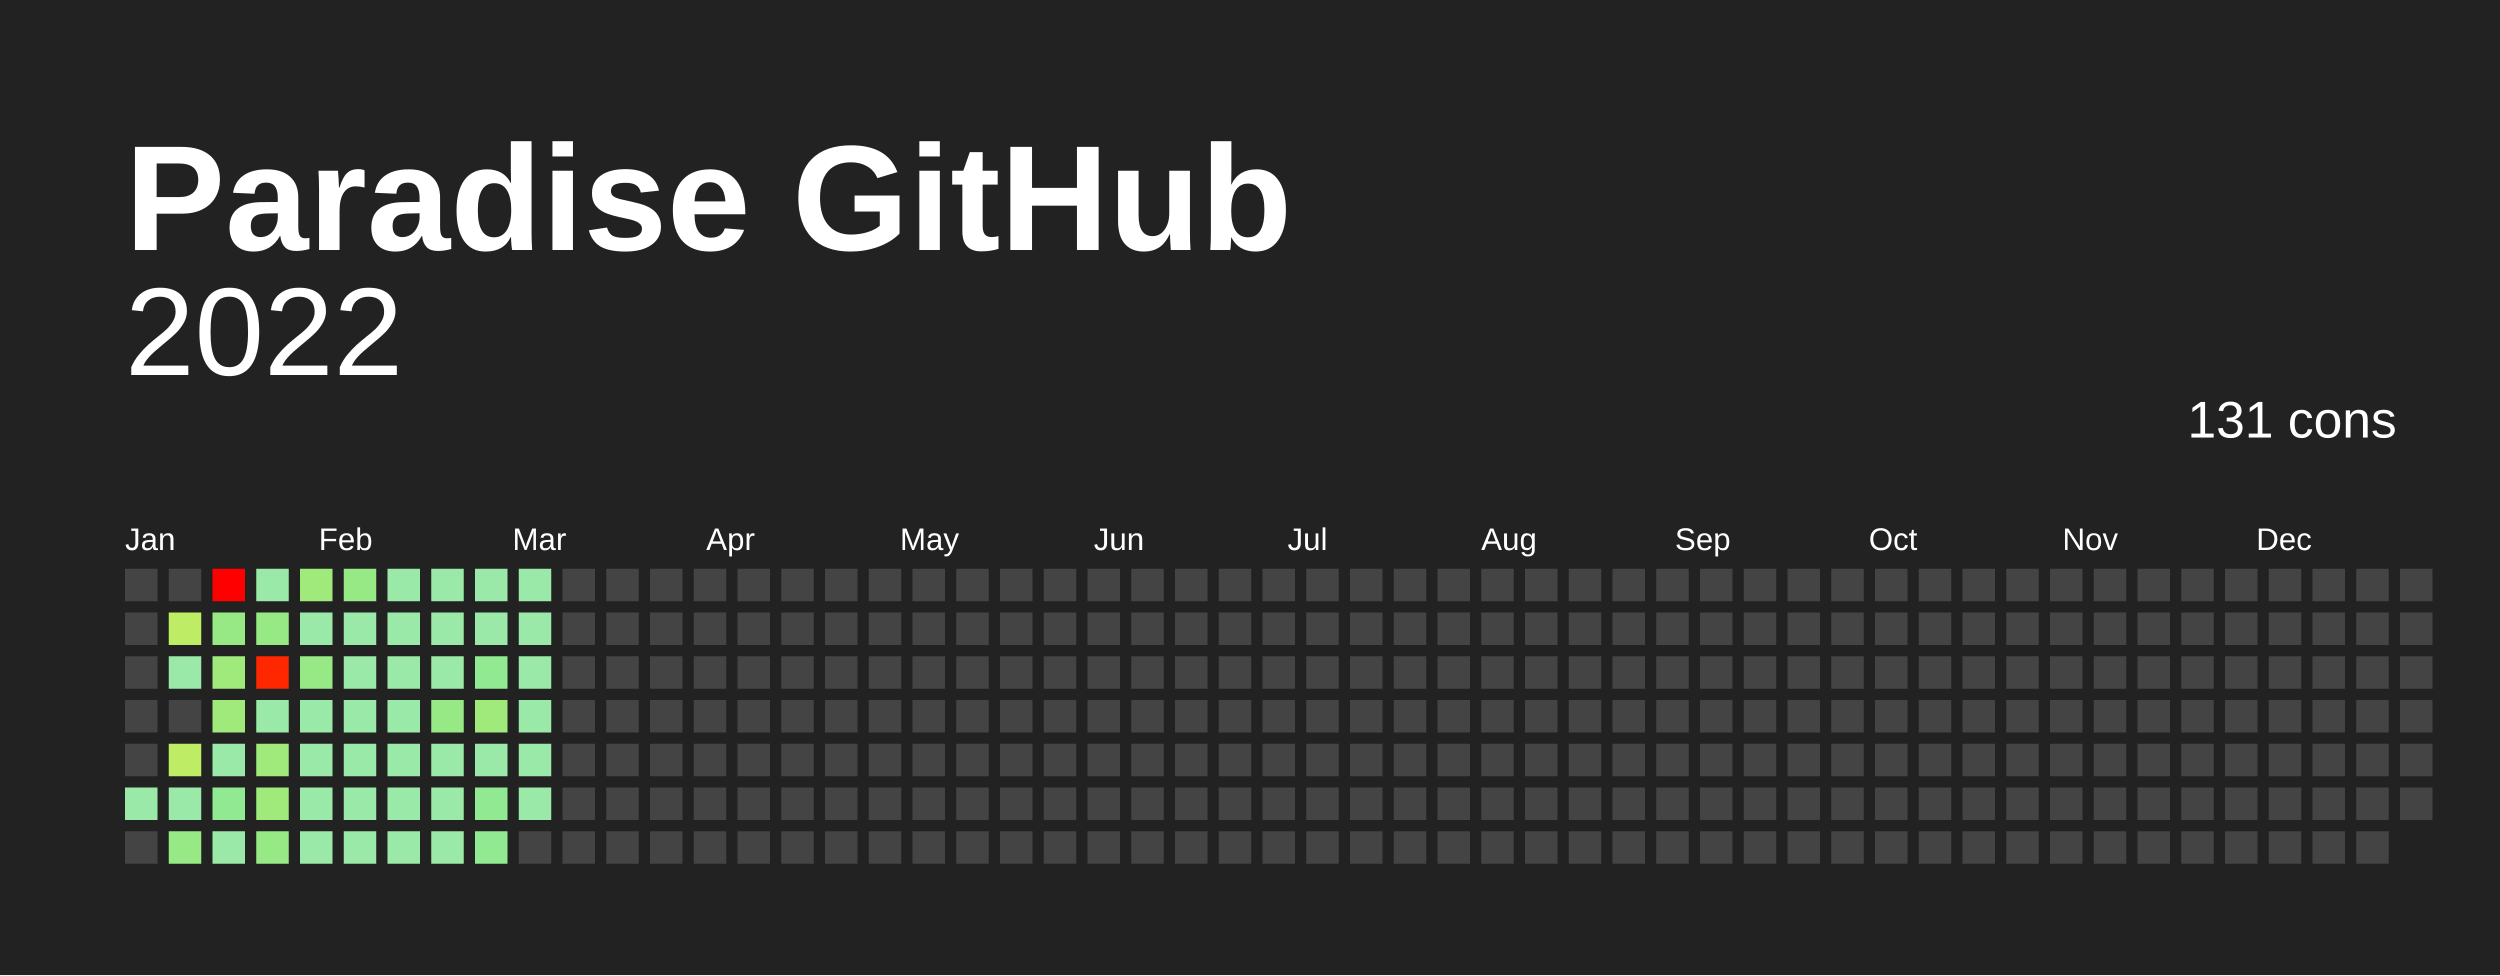
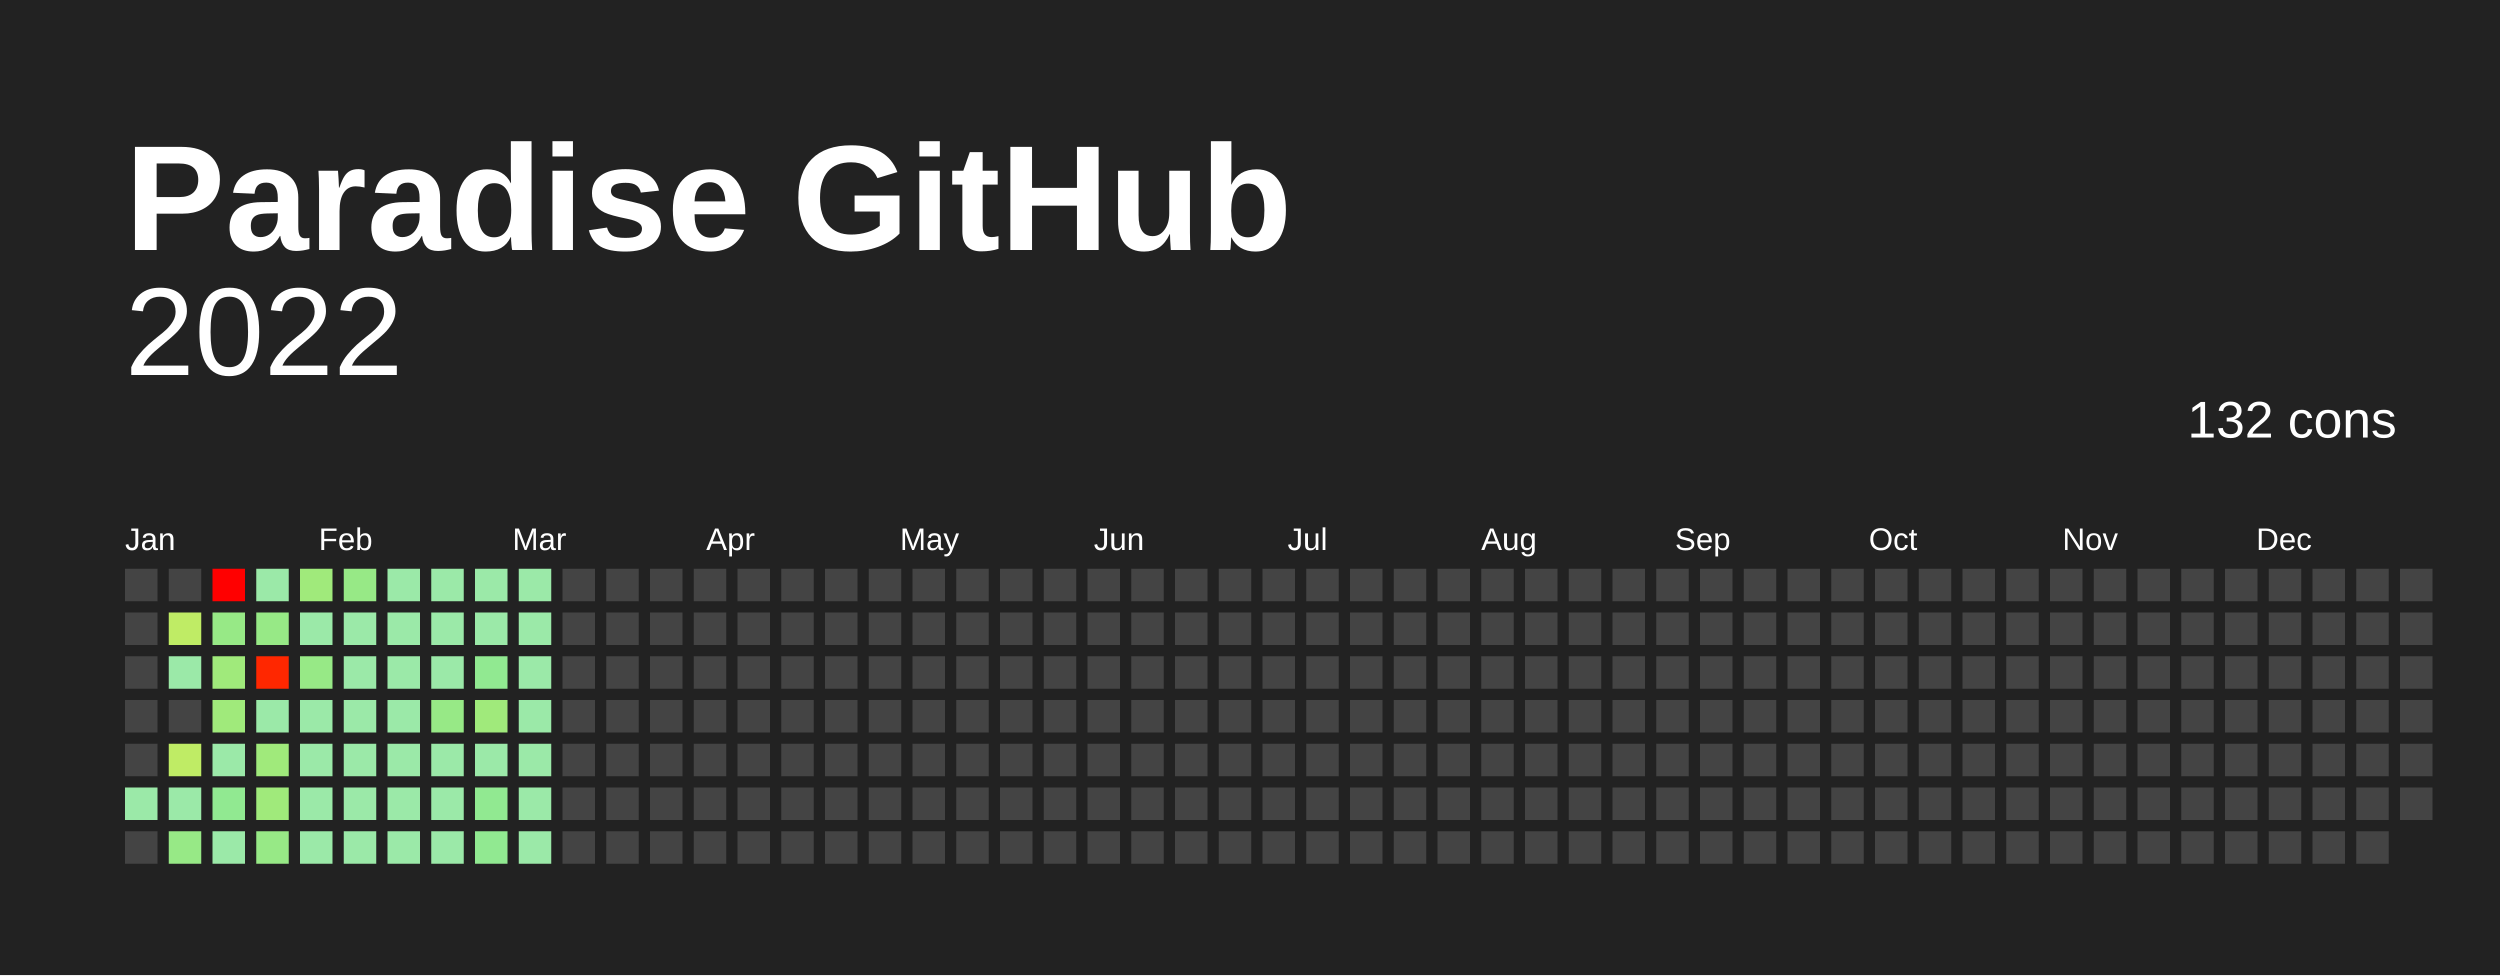
<svg xmlns="http://www.w3.org/2000/svg" baseProfile="full" height="78mm" version="1.1" viewBox="0,0,200,78" width="200mm">
  <defs />
  <rect fill="#222222" height="78" width="200" x="0" y="0" />
  <text fill="#FFFFFF" style="font-size:12px; font-family:Arial; font-weight:bold;" x="10" y="20">Paradise GitHub</text>
  <text alignment-baseline="hanging" fill="#FFFFFF" style="font-size:10.0px; font-family:Arial;" x="10" y="30">2022</text>
-   <text alignment-baseline="hanging" fill="#FFFFFF" style="font-size:4.125px; font-family:Arial;" x="175" y="35">131 cons</text>
+   <text alignment-baseline="hanging" fill="#FFFFFF" style="font-size:4.125px; font-family:Arial;" x="175" y="35">132 cons</text>
  <text fill="#FFFFFF" style="font-size:2.5px; font-family:Arial" x="10.0" y="44">Jan</text>
  <text fill="#FFFFFF" style="font-size:2.5px; font-family:Arial" x="25.5" y="44">Feb</text>
  <text fill="#FFFFFF" style="font-size:2.5px; font-family:Arial" x="41.0" y="44">Mar</text>
  <text fill="#FFFFFF" style="font-size:2.5px; font-family:Arial" x="56.5" y="44">Apr</text>
  <text fill="#FFFFFF" style="font-size:2.5px; font-family:Arial" x="72.0" y="44">May</text>
  <text fill="#FFFFFF" style="font-size:2.5px; font-family:Arial" x="87.5" y="44">Jun</text>
  <text fill="#FFFFFF" style="font-size:2.5px; font-family:Arial" x="103.0" y="44">Jul</text>
  <text fill="#FFFFFF" style="font-size:2.5px; font-family:Arial" x="118.5" y="44">Aug</text>
  <text fill="#FFFFFF" style="font-size:2.5px; font-family:Arial" x="134.0" y="44">Sep</text>
  <text fill="#FFFFFF" style="font-size:2.5px; font-family:Arial" x="149.5" y="44">Oct</text>
  <text fill="#FFFFFF" style="font-size:2.5px; font-family:Arial" x="165.0" y="44">Nov</text>
  <text fill="#FFFFFF" style="font-size:2.5px; font-family:Arial" x="180.5" y="44">Dec</text>
  <rect fill="#444444" height="2.6" width="2.6" x="10.0" y="45.5" />
  <rect fill="#444444" height="2.6" width="2.6" x="10.0" y="49.0" />
  <rect fill="#444444" height="2.6" width="2.6" x="10.0" y="52.5" />
  <rect fill="#444444" height="2.6" width="2.6" x="10.0" y="56.0" />
  <rect fill="#444444" height="2.6" width="2.6" x="10.0" y="59.5" />
  <rect fill="#9be9a8" height="2.6" width="2.6" x="10.0" y="63.0" />
  <rect fill="#444444" height="2.6" width="2.6" x="10.0" y="66.5" />
  <rect fill="#444444" height="2.6" width="2.6" x="13.5" y="45.5" />
  <rect fill="#bfec65" height="2.6" width="2.6" x="13.5" y="49.0" />
  <rect fill="#9be9a8" height="2.6" width="2.6" x="13.5" y="52.5" />
  <rect fill="#444444" height="2.6" width="2.6" x="13.5" y="56.0" />
  <rect fill="#bfec65" height="2.6" width="2.6" x="13.5" y="59.5" />
  <rect fill="#9be9a8" height="2.6" width="2.6" x="13.5" y="63.0" />
  <rect fill="#97e986" height="2.6" width="2.6" x="13.5" y="66.5" />
  <rect fill="red" height="2.6" width="2.6" x="17.0" y="45.5" />
  <rect fill="#97e986" height="2.6" width="2.6" x="17.0" y="49.0" />
  <rect fill="#a0ea7b" height="2.6" width="2.6" x="17.0" y="52.5" />
  <rect fill="#a0ea7b" height="2.6" width="2.6" x="17.0" y="56.0" />
  <rect fill="#9be9a8" height="2.6" width="2.6" x="17.0" y="59.5" />
  <rect fill="#91e991" height="2.6" width="2.6" x="17.0" y="63.0" />
  <rect fill="#9be9a8" height="2.6" width="2.6" x="17.0" y="66.5" />
  <rect fill="#9be9a8" height="2.6" width="2.6" x="20.5" y="45.5" />
  <rect fill="#97e986" height="2.6" width="2.6" x="20.5" y="49.0" />
  <rect fill="#ff2700" height="2.6" width="2.6" x="20.5" y="52.5" />
  <rect fill="#9be9a8" height="2.6" width="2.6" x="20.5" y="56.0" />
  <rect fill="#a0ea7b" height="2.6" width="2.6" x="20.5" y="59.5" />
  <rect fill="#a0ea7b" height="2.6" width="2.6" x="20.5" y="63.0" />
  <rect fill="#97e986" height="2.6" width="2.6" x="20.5" y="66.5" />
  <rect fill="#a0ea7b" height="2.6" width="2.6" x="24.0" y="45.5" />
  <rect fill="#9be9a8" height="2.6" width="2.6" x="24.0" y="49.0" />
  <rect fill="#97e986" height="2.6" width="2.6" x="24.0" y="52.5" />
  <rect fill="#9be9a8" height="2.6" width="2.6" x="24.0" y="56.0" />
  <rect fill="#9be9a8" height="2.6" width="2.6" x="24.0" y="59.5" />
  <rect fill="#9be9a8" height="2.6" width="2.6" x="24.0" y="63.0" />
  <rect fill="#9be9a8" height="2.6" width="2.6" x="24.0" y="66.5" />
  <rect fill="#97e986" height="2.6" width="2.6" x="27.5" y="45.5" />
  <rect fill="#9be9a8" height="2.6" width="2.6" x="27.5" y="49.0" />
  <rect fill="#9be9a8" height="2.6" width="2.6" x="27.5" y="52.5" />
  <rect fill="#9be9a8" height="2.6" width="2.6" x="27.5" y="56.0" />
  <rect fill="#9be9a8" height="2.6" width="2.6" x="27.5" y="59.5" />
  <rect fill="#9be9a8" height="2.6" width="2.6" x="27.5" y="63.0" />
  <rect fill="#9be9a8" height="2.6" width="2.6" x="27.5" y="66.5" />
  <rect fill="#9be9a8" height="2.6" width="2.6" x="31.0" y="45.5" />
  <rect fill="#9be9a8" height="2.6" width="2.6" x="31.0" y="49.0" />
  <rect fill="#9be9a8" height="2.6" width="2.6" x="31.0" y="52.5" />
  <rect fill="#9be9a8" height="2.6" width="2.6" x="31.0" y="56.0" />
  <rect fill="#9be9a8" height="2.6" width="2.6" x="31.0" y="59.5" />
  <rect fill="#9be9a8" height="2.6" width="2.6" x="31.0" y="63.0" />
  <rect fill="#9be9a8" height="2.6" width="2.6" x="31.0" y="66.5" />
  <rect fill="#9be9a8" height="2.6" width="2.6" x="34.5" y="45.5" />
  <rect fill="#9be9a8" height="2.6" width="2.6" x="34.5" y="49.0" />
  <rect fill="#9be9a8" height="2.6" width="2.6" x="34.5" y="52.5" />
  <rect fill="#97e986" height="2.6" width="2.6" x="34.5" y="56.0" />
  <rect fill="#9be9a8" height="2.6" width="2.6" x="34.5" y="59.5" />
  <rect fill="#9be9a8" height="2.6" width="2.6" x="34.5" y="63.0" />
  <rect fill="#9be9a8" height="2.6" width="2.6" x="34.5" y="66.5" />
  <rect fill="#9be9a8" height="2.6" width="2.6" x="38.0" y="45.5" />
  <rect fill="#9be9a8" height="2.6" width="2.6" x="38.0" y="49.0" />
  <rect fill="#91e991" height="2.6" width="2.6" x="38.0" y="52.5" />
  <rect fill="#a0ea7b" height="2.6" width="2.6" x="38.0" y="56.0" />
  <rect fill="#9be9a8" height="2.6" width="2.6" x="38.0" y="59.5" />
  <rect fill="#91e991" height="2.6" width="2.6" x="38.0" y="63.0" />
  <rect fill="#91e991" height="2.6" width="2.6" x="38.0" y="66.5" />
  <rect fill="#9be9a8" height="2.6" width="2.6" x="41.5" y="45.5" />
  <rect fill="#9be9a8" height="2.6" width="2.6" x="41.5" y="49.0" />
  <rect fill="#9be9a8" height="2.6" width="2.6" x="41.5" y="52.5" />
  <rect fill="#9be9a8" height="2.6" width="2.6" x="41.5" y="56.0" />
  <rect fill="#9be9a8" height="2.6" width="2.6" x="41.5" y="59.5" />
  <rect fill="#9be9a8" height="2.6" width="2.6" x="41.5" y="63.0" />
-   <rect fill="#444444" height="2.6" width="2.6" x="41.5" y="66.5" />
+   <rect fill="#9be9a8" height="2.6" width="2.6" x="41.5" y="66.5" />
  <rect fill="#444444" height="2.6" width="2.6" x="45.0" y="45.5" />
  <rect fill="#444444" height="2.6" width="2.6" x="45.0" y="49.0" />
  <rect fill="#444444" height="2.6" width="2.6" x="45.0" y="52.5" />
  <rect fill="#444444" height="2.6" width="2.6" x="45.0" y="56.0" />
  <rect fill="#444444" height="2.6" width="2.6" x="45.0" y="59.5" />
  <rect fill="#444444" height="2.6" width="2.6" x="45.0" y="63.0" />
  <rect fill="#444444" height="2.6" width="2.6" x="45.0" y="66.5" />
  <rect fill="#444444" height="2.6" width="2.6" x="48.5" y="45.5" />
  <rect fill="#444444" height="2.6" width="2.6" x="48.5" y="49.0" />
  <rect fill="#444444" height="2.6" width="2.6" x="48.5" y="52.5" />
  <rect fill="#444444" height="2.6" width="2.6" x="48.5" y="56.0" />
  <rect fill="#444444" height="2.6" width="2.6" x="48.5" y="59.5" />
  <rect fill="#444444" height="2.6" width="2.6" x="48.5" y="63.0" />
  <rect fill="#444444" height="2.6" width="2.6" x="48.5" y="66.5" />
  <rect fill="#444444" height="2.6" width="2.6" x="52.0" y="45.5" />
  <rect fill="#444444" height="2.6" width="2.6" x="52.0" y="49.0" />
  <rect fill="#444444" height="2.6" width="2.6" x="52.0" y="52.5" />
  <rect fill="#444444" height="2.6" width="2.6" x="52.0" y="56.0" />
  <rect fill="#444444" height="2.6" width="2.6" x="52.0" y="59.5" />
  <rect fill="#444444" height="2.6" width="2.6" x="52.0" y="63.0" />
  <rect fill="#444444" height="2.6" width="2.6" x="52.0" y="66.5" />
  <rect fill="#444444" height="2.6" width="2.6" x="55.5" y="45.5" />
  <rect fill="#444444" height="2.6" width="2.6" x="55.5" y="49.0" />
  <rect fill="#444444" height="2.6" width="2.6" x="55.5" y="52.5" />
  <rect fill="#444444" height="2.6" width="2.6" x="55.5" y="56.0" />
  <rect fill="#444444" height="2.6" width="2.6" x="55.5" y="59.5" />
  <rect fill="#444444" height="2.6" width="2.6" x="55.5" y="63.0" />
  <rect fill="#444444" height="2.6" width="2.6" x="55.5" y="66.5" />
  <rect fill="#444444" height="2.6" width="2.6" x="59.0" y="45.5" />
  <rect fill="#444444" height="2.6" width="2.6" x="59.0" y="49.0" />
  <rect fill="#444444" height="2.6" width="2.6" x="59.0" y="52.5" />
  <rect fill="#444444" height="2.6" width="2.6" x="59.0" y="56.0" />
  <rect fill="#444444" height="2.6" width="2.6" x="59.0" y="59.5" />
  <rect fill="#444444" height="2.6" width="2.6" x="59.0" y="63.0" />
  <rect fill="#444444" height="2.6" width="2.6" x="59.0" y="66.5" />
  <rect fill="#444444" height="2.6" width="2.6" x="62.5" y="45.5" />
  <rect fill="#444444" height="2.6" width="2.6" x="62.5" y="49.0" />
  <rect fill="#444444" height="2.6" width="2.6" x="62.5" y="52.5" />
  <rect fill="#444444" height="2.6" width="2.6" x="62.5" y="56.0" />
  <rect fill="#444444" height="2.6" width="2.6" x="62.5" y="59.5" />
  <rect fill="#444444" height="2.6" width="2.6" x="62.5" y="63.0" />
  <rect fill="#444444" height="2.6" width="2.6" x="62.5" y="66.5" />
  <rect fill="#444444" height="2.6" width="2.6" x="66.0" y="45.5" />
  <rect fill="#444444" height="2.6" width="2.6" x="66.0" y="49.0" />
  <rect fill="#444444" height="2.6" width="2.6" x="66.0" y="52.5" />
  <rect fill="#444444" height="2.6" width="2.6" x="66.0" y="56.0" />
  <rect fill="#444444" height="2.6" width="2.6" x="66.0" y="59.5" />
  <rect fill="#444444" height="2.6" width="2.6" x="66.0" y="63.0" />
  <rect fill="#444444" height="2.6" width="2.6" x="66.0" y="66.5" />
  <rect fill="#444444" height="2.6" width="2.6" x="69.5" y="45.5" />
  <rect fill="#444444" height="2.6" width="2.6" x="69.5" y="49.0" />
  <rect fill="#444444" height="2.6" width="2.6" x="69.5" y="52.5" />
  <rect fill="#444444" height="2.6" width="2.6" x="69.5" y="56.0" />
  <rect fill="#444444" height="2.6" width="2.6" x="69.5" y="59.5" />
  <rect fill="#444444" height="2.6" width="2.6" x="69.5" y="63.0" />
  <rect fill="#444444" height="2.6" width="2.6" x="69.5" y="66.5" />
  <rect fill="#444444" height="2.6" width="2.6" x="73.0" y="45.5" />
  <rect fill="#444444" height="2.6" width="2.6" x="73.0" y="49.0" />
  <rect fill="#444444" height="2.6" width="2.6" x="73.0" y="52.5" />
  <rect fill="#444444" height="2.6" width="2.6" x="73.0" y="56.0" />
  <rect fill="#444444" height="2.6" width="2.6" x="73.0" y="59.5" />
  <rect fill="#444444" height="2.6" width="2.6" x="73.0" y="63.0" />
  <rect fill="#444444" height="2.6" width="2.6" x="73.0" y="66.5" />
  <rect fill="#444444" height="2.6" width="2.6" x="76.5" y="45.5" />
  <rect fill="#444444" height="2.6" width="2.6" x="76.5" y="49.0" />
  <rect fill="#444444" height="2.6" width="2.6" x="76.5" y="52.5" />
  <rect fill="#444444" height="2.6" width="2.6" x="76.5" y="56.0" />
  <rect fill="#444444" height="2.6" width="2.6" x="76.5" y="59.5" />
  <rect fill="#444444" height="2.6" width="2.6" x="76.5" y="63.0" />
  <rect fill="#444444" height="2.6" width="2.6" x="76.5" y="66.5" />
  <rect fill="#444444" height="2.6" width="2.6" x="80.0" y="45.5" />
  <rect fill="#444444" height="2.6" width="2.6" x="80.0" y="49.0" />
  <rect fill="#444444" height="2.6" width="2.6" x="80.0" y="52.5" />
  <rect fill="#444444" height="2.6" width="2.6" x="80.0" y="56.0" />
  <rect fill="#444444" height="2.6" width="2.6" x="80.0" y="59.5" />
  <rect fill="#444444" height="2.6" width="2.6" x="80.0" y="63.0" />
  <rect fill="#444444" height="2.6" width="2.6" x="80.0" y="66.5" />
  <rect fill="#444444" height="2.6" width="2.6" x="83.5" y="45.5" />
  <rect fill="#444444" height="2.6" width="2.6" x="83.5" y="49.0" />
  <rect fill="#444444" height="2.6" width="2.6" x="83.5" y="52.5" />
  <rect fill="#444444" height="2.6" width="2.6" x="83.5" y="56.0" />
  <rect fill="#444444" height="2.6" width="2.6" x="83.5" y="59.5" />
  <rect fill="#444444" height="2.6" width="2.6" x="83.5" y="63.0" />
  <rect fill="#444444" height="2.6" width="2.6" x="83.5" y="66.5" />
  <rect fill="#444444" height="2.6" width="2.6" x="87.0" y="45.5" />
  <rect fill="#444444" height="2.6" width="2.6" x="87.0" y="49.0" />
  <rect fill="#444444" height="2.6" width="2.6" x="87.0" y="52.5" />
  <rect fill="#444444" height="2.6" width="2.6" x="87.0" y="56.0" />
  <rect fill="#444444" height="2.6" width="2.6" x="87.0" y="59.5" />
  <rect fill="#444444" height="2.6" width="2.6" x="87.0" y="63.0" />
  <rect fill="#444444" height="2.6" width="2.6" x="87.0" y="66.5" />
  <rect fill="#444444" height="2.6" width="2.6" x="90.5" y="45.5" />
  <rect fill="#444444" height="2.6" width="2.6" x="90.5" y="49.0" />
  <rect fill="#444444" height="2.6" width="2.6" x="90.5" y="52.5" />
  <rect fill="#444444" height="2.6" width="2.6" x="90.5" y="56.0" />
  <rect fill="#444444" height="2.6" width="2.6" x="90.5" y="59.5" />
  <rect fill="#444444" height="2.6" width="2.6" x="90.5" y="63.0" />
  <rect fill="#444444" height="2.6" width="2.6" x="90.5" y="66.5" />
  <rect fill="#444444" height="2.6" width="2.6" x="94.0" y="45.5" />
  <rect fill="#444444" height="2.6" width="2.6" x="94.0" y="49.0" />
  <rect fill="#444444" height="2.6" width="2.6" x="94.0" y="52.5" />
  <rect fill="#444444" height="2.6" width="2.6" x="94.0" y="56.0" />
  <rect fill="#444444" height="2.6" width="2.6" x="94.0" y="59.5" />
  <rect fill="#444444" height="2.6" width="2.6" x="94.0" y="63.0" />
  <rect fill="#444444" height="2.6" width="2.6" x="94.0" y="66.5" />
  <rect fill="#444444" height="2.6" width="2.6" x="97.5" y="45.5" />
  <rect fill="#444444" height="2.6" width="2.6" x="97.5" y="49.0" />
  <rect fill="#444444" height="2.6" width="2.6" x="97.5" y="52.5" />
  <rect fill="#444444" height="2.6" width="2.6" x="97.5" y="56.0" />
  <rect fill="#444444" height="2.6" width="2.6" x="97.5" y="59.5" />
  <rect fill="#444444" height="2.6" width="2.6" x="97.5" y="63.0" />
  <rect fill="#444444" height="2.6" width="2.6" x="97.5" y="66.5" />
  <rect fill="#444444" height="2.6" width="2.6" x="101.0" y="45.5" />
  <rect fill="#444444" height="2.6" width="2.6" x="101.0" y="49.0" />
  <rect fill="#444444" height="2.6" width="2.6" x="101.0" y="52.5" />
  <rect fill="#444444" height="2.6" width="2.6" x="101.0" y="56.0" />
  <rect fill="#444444" height="2.6" width="2.6" x="101.0" y="59.5" />
  <rect fill="#444444" height="2.6" width="2.6" x="101.0" y="63.0" />
  <rect fill="#444444" height="2.6" width="2.6" x="101.0" y="66.5" />
  <rect fill="#444444" height="2.6" width="2.6" x="104.5" y="45.5" />
  <rect fill="#444444" height="2.6" width="2.6" x="104.5" y="49.0" />
  <rect fill="#444444" height="2.6" width="2.6" x="104.5" y="52.5" />
  <rect fill="#444444" height="2.6" width="2.6" x="104.5" y="56.0" />
  <rect fill="#444444" height="2.6" width="2.6" x="104.5" y="59.5" />
  <rect fill="#444444" height="2.6" width="2.6" x="104.5" y="63.0" />
  <rect fill="#444444" height="2.6" width="2.6" x="104.5" y="66.5" />
  <rect fill="#444444" height="2.6" width="2.6" x="108.0" y="45.5" />
  <rect fill="#444444" height="2.6" width="2.6" x="108.0" y="49.0" />
  <rect fill="#444444" height="2.6" width="2.6" x="108.0" y="52.5" />
  <rect fill="#444444" height="2.6" width="2.6" x="108.0" y="56.0" />
  <rect fill="#444444" height="2.6" width="2.6" x="108.0" y="59.5" />
  <rect fill="#444444" height="2.6" width="2.6" x="108.0" y="63.0" />
  <rect fill="#444444" height="2.6" width="2.6" x="108.0" y="66.5" />
  <rect fill="#444444" height="2.6" width="2.6" x="111.5" y="45.5" />
  <rect fill="#444444" height="2.6" width="2.6" x="111.5" y="49.0" />
  <rect fill="#444444" height="2.6" width="2.6" x="111.5" y="52.5" />
  <rect fill="#444444" height="2.6" width="2.6" x="111.5" y="56.0" />
  <rect fill="#444444" height="2.6" width="2.6" x="111.5" y="59.5" />
  <rect fill="#444444" height="2.6" width="2.6" x="111.5" y="63.0" />
  <rect fill="#444444" height="2.6" width="2.6" x="111.5" y="66.5" />
  <rect fill="#444444" height="2.6" width="2.6" x="115.0" y="45.5" />
  <rect fill="#444444" height="2.6" width="2.6" x="115.0" y="49.0" />
  <rect fill="#444444" height="2.6" width="2.6" x="115.0" y="52.5" />
  <rect fill="#444444" height="2.6" width="2.6" x="115.0" y="56.0" />
  <rect fill="#444444" height="2.6" width="2.6" x="115.0" y="59.5" />
  <rect fill="#444444" height="2.6" width="2.6" x="115.0" y="63.0" />
  <rect fill="#444444" height="2.6" width="2.6" x="115.0" y="66.5" />
  <rect fill="#444444" height="2.6" width="2.6" x="118.5" y="45.5" />
  <rect fill="#444444" height="2.6" width="2.6" x="118.5" y="49.0" />
  <rect fill="#444444" height="2.6" width="2.6" x="118.5" y="52.5" />
  <rect fill="#444444" height="2.6" width="2.6" x="118.5" y="56.0" />
  <rect fill="#444444" height="2.6" width="2.6" x="118.5" y="59.5" />
  <rect fill="#444444" height="2.6" width="2.6" x="118.5" y="63.0" />
  <rect fill="#444444" height="2.6" width="2.6" x="118.5" y="66.5" />
  <rect fill="#444444" height="2.6" width="2.6" x="122.0" y="45.5" />
  <rect fill="#444444" height="2.6" width="2.6" x="122.0" y="49.0" />
  <rect fill="#444444" height="2.6" width="2.6" x="122.0" y="52.5" />
  <rect fill="#444444" height="2.6" width="2.6" x="122.0" y="56.0" />
  <rect fill="#444444" height="2.6" width="2.6" x="122.0" y="59.5" />
  <rect fill="#444444" height="2.6" width="2.6" x="122.0" y="63.0" />
  <rect fill="#444444" height="2.6" width="2.6" x="122.0" y="66.5" />
  <rect fill="#444444" height="2.6" width="2.6" x="125.5" y="45.5" />
  <rect fill="#444444" height="2.6" width="2.6" x="125.5" y="49.0" />
  <rect fill="#444444" height="2.6" width="2.6" x="125.5" y="52.5" />
  <rect fill="#444444" height="2.6" width="2.6" x="125.5" y="56.0" />
  <rect fill="#444444" height="2.6" width="2.6" x="125.5" y="59.5" />
  <rect fill="#444444" height="2.6" width="2.6" x="125.5" y="63.0" />
  <rect fill="#444444" height="2.6" width="2.6" x="125.5" y="66.5" />
  <rect fill="#444444" height="2.6" width="2.6" x="129.0" y="45.5" />
  <rect fill="#444444" height="2.6" width="2.6" x="129.0" y="49.0" />
  <rect fill="#444444" height="2.6" width="2.6" x="129.0" y="52.5" />
  <rect fill="#444444" height="2.6" width="2.6" x="129.0" y="56.0" />
  <rect fill="#444444" height="2.6" width="2.6" x="129.0" y="59.5" />
  <rect fill="#444444" height="2.6" width="2.6" x="129.0" y="63.0" />
  <rect fill="#444444" height="2.6" width="2.6" x="129.0" y="66.5" />
  <rect fill="#444444" height="2.6" width="2.6" x="132.5" y="45.5" />
  <rect fill="#444444" height="2.6" width="2.6" x="132.5" y="49.0" />
  <rect fill="#444444" height="2.6" width="2.6" x="132.5" y="52.5" />
  <rect fill="#444444" height="2.6" width="2.6" x="132.5" y="56.0" />
  <rect fill="#444444" height="2.6" width="2.6" x="132.5" y="59.5" />
  <rect fill="#444444" height="2.6" width="2.6" x="132.5" y="63.0" />
  <rect fill="#444444" height="2.6" width="2.6" x="132.5" y="66.5" />
  <rect fill="#444444" height="2.6" width="2.6" x="136.0" y="45.5" />
  <rect fill="#444444" height="2.6" width="2.6" x="136.0" y="49.0" />
  <rect fill="#444444" height="2.6" width="2.6" x="136.0" y="52.5" />
  <rect fill="#444444" height="2.6" width="2.6" x="136.0" y="56.0" />
  <rect fill="#444444" height="2.6" width="2.6" x="136.0" y="59.5" />
  <rect fill="#444444" height="2.6" width="2.6" x="136.0" y="63.0" />
  <rect fill="#444444" height="2.6" width="2.6" x="136.0" y="66.5" />
  <rect fill="#444444" height="2.6" width="2.6" x="139.5" y="45.5" />
  <rect fill="#444444" height="2.6" width="2.6" x="139.5" y="49.0" />
  <rect fill="#444444" height="2.6" width="2.6" x="139.5" y="52.5" />
  <rect fill="#444444" height="2.6" width="2.6" x="139.5" y="56.0" />
  <rect fill="#444444" height="2.6" width="2.6" x="139.5" y="59.5" />
  <rect fill="#444444" height="2.6" width="2.6" x="139.5" y="63.0" />
  <rect fill="#444444" height="2.6" width="2.6" x="139.5" y="66.5" />
  <rect fill="#444444" height="2.6" width="2.6" x="143.0" y="45.5" />
  <rect fill="#444444" height="2.6" width="2.6" x="143.0" y="49.0" />
  <rect fill="#444444" height="2.6" width="2.6" x="143.0" y="52.5" />
  <rect fill="#444444" height="2.6" width="2.6" x="143.0" y="56.0" />
  <rect fill="#444444" height="2.6" width="2.6" x="143.0" y="59.5" />
  <rect fill="#444444" height="2.6" width="2.6" x="143.0" y="63.0" />
  <rect fill="#444444" height="2.6" width="2.6" x="143.0" y="66.5" />
  <rect fill="#444444" height="2.6" width="2.6" x="146.5" y="45.5" />
  <rect fill="#444444" height="2.6" width="2.6" x="146.5" y="49.0" />
  <rect fill="#444444" height="2.6" width="2.6" x="146.5" y="52.5" />
  <rect fill="#444444" height="2.6" width="2.6" x="146.5" y="56.0" />
  <rect fill="#444444" height="2.6" width="2.6" x="146.5" y="59.5" />
  <rect fill="#444444" height="2.6" width="2.6" x="146.5" y="63.0" />
  <rect fill="#444444" height="2.6" width="2.6" x="146.5" y="66.5" />
  <rect fill="#444444" height="2.6" width="2.6" x="150.0" y="45.5" />
  <rect fill="#444444" height="2.6" width="2.6" x="150.0" y="49.0" />
  <rect fill="#444444" height="2.6" width="2.6" x="150.0" y="52.5" />
  <rect fill="#444444" height="2.6" width="2.6" x="150.0" y="56.0" />
  <rect fill="#444444" height="2.6" width="2.6" x="150.0" y="59.5" />
  <rect fill="#444444" height="2.6" width="2.6" x="150.0" y="63.0" />
  <rect fill="#444444" height="2.6" width="2.6" x="150.0" y="66.5" />
  <rect fill="#444444" height="2.6" width="2.6" x="153.5" y="45.5" />
  <rect fill="#444444" height="2.6" width="2.6" x="153.5" y="49.0" />
  <rect fill="#444444" height="2.6" width="2.6" x="153.5" y="52.5" />
  <rect fill="#444444" height="2.6" width="2.6" x="153.5" y="56.0" />
  <rect fill="#444444" height="2.6" width="2.6" x="153.5" y="59.5" />
  <rect fill="#444444" height="2.6" width="2.6" x="153.5" y="63.0" />
  <rect fill="#444444" height="2.6" width="2.6" x="153.5" y="66.5" />
  <rect fill="#444444" height="2.6" width="2.6" x="157.0" y="45.5" />
  <rect fill="#444444" height="2.6" width="2.6" x="157.0" y="49.0" />
  <rect fill="#444444" height="2.6" width="2.6" x="157.0" y="52.5" />
  <rect fill="#444444" height="2.6" width="2.6" x="157.0" y="56.0" />
  <rect fill="#444444" height="2.6" width="2.6" x="157.0" y="59.5" />
  <rect fill="#444444" height="2.6" width="2.6" x="157.0" y="63.0" />
  <rect fill="#444444" height="2.6" width="2.6" x="157.0" y="66.5" />
  <rect fill="#444444" height="2.6" width="2.6" x="160.5" y="45.5" />
  <rect fill="#444444" height="2.6" width="2.6" x="160.5" y="49.0" />
  <rect fill="#444444" height="2.6" width="2.6" x="160.5" y="52.5" />
  <rect fill="#444444" height="2.6" width="2.6" x="160.5" y="56.0" />
  <rect fill="#444444" height="2.6" width="2.6" x="160.5" y="59.5" />
  <rect fill="#444444" height="2.6" width="2.6" x="160.5" y="63.0" />
  <rect fill="#444444" height="2.6" width="2.6" x="160.5" y="66.5" />
  <rect fill="#444444" height="2.6" width="2.6" x="164.0" y="45.5" />
  <rect fill="#444444" height="2.6" width="2.6" x="164.0" y="49.0" />
  <rect fill="#444444" height="2.6" width="2.6" x="164.0" y="52.5" />
  <rect fill="#444444" height="2.6" width="2.6" x="164.0" y="56.0" />
  <rect fill="#444444" height="2.6" width="2.6" x="164.0" y="59.5" />
  <rect fill="#444444" height="2.6" width="2.6" x="164.0" y="63.0" />
  <rect fill="#444444" height="2.6" width="2.6" x="164.0" y="66.5" />
  <rect fill="#444444" height="2.6" width="2.6" x="167.5" y="45.5" />
  <rect fill="#444444" height="2.6" width="2.6" x="167.5" y="49.0" />
  <rect fill="#444444" height="2.6" width="2.6" x="167.5" y="52.5" />
  <rect fill="#444444" height="2.6" width="2.6" x="167.5" y="56.0" />
  <rect fill="#444444" height="2.6" width="2.6" x="167.5" y="59.5" />
  <rect fill="#444444" height="2.6" width="2.6" x="167.5" y="63.0" />
  <rect fill="#444444" height="2.6" width="2.6" x="167.5" y="66.5" />
  <rect fill="#444444" height="2.6" width="2.6" x="171.0" y="45.5" />
  <rect fill="#444444" height="2.6" width="2.6" x="171.0" y="49.0" />
  <rect fill="#444444" height="2.6" width="2.6" x="171.0" y="52.5" />
  <rect fill="#444444" height="2.6" width="2.6" x="171.0" y="56.0" />
  <rect fill="#444444" height="2.6" width="2.6" x="171.0" y="59.5" />
  <rect fill="#444444" height="2.6" width="2.6" x="171.0" y="63.0" />
  <rect fill="#444444" height="2.6" width="2.6" x="171.0" y="66.5" />
  <rect fill="#444444" height="2.6" width="2.6" x="174.5" y="45.5" />
  <rect fill="#444444" height="2.6" width="2.6" x="174.5" y="49.0" />
  <rect fill="#444444" height="2.6" width="2.6" x="174.5" y="52.5" />
  <rect fill="#444444" height="2.6" width="2.6" x="174.5" y="56.0" />
  <rect fill="#444444" height="2.6" width="2.6" x="174.5" y="59.5" />
  <rect fill="#444444" height="2.6" width="2.6" x="174.5" y="63.0" />
  <rect fill="#444444" height="2.6" width="2.6" x="174.5" y="66.5" />
  <rect fill="#444444" height="2.6" width="2.6" x="178.0" y="45.5" />
  <rect fill="#444444" height="2.6" width="2.6" x="178.0" y="49.0" />
  <rect fill="#444444" height="2.6" width="2.6" x="178.0" y="52.5" />
  <rect fill="#444444" height="2.6" width="2.6" x="178.0" y="56.0" />
  <rect fill="#444444" height="2.6" width="2.6" x="178.0" y="59.5" />
  <rect fill="#444444" height="2.6" width="2.6" x="178.0" y="63.0" />
  <rect fill="#444444" height="2.6" width="2.6" x="178.0" y="66.5" />
  <rect fill="#444444" height="2.6" width="2.6" x="181.5" y="45.5" />
  <rect fill="#444444" height="2.6" width="2.6" x="181.5" y="49.0" />
  <rect fill="#444444" height="2.6" width="2.6" x="181.5" y="52.5" />
  <rect fill="#444444" height="2.6" width="2.6" x="181.5" y="56.0" />
  <rect fill="#444444" height="2.6" width="2.6" x="181.5" y="59.5" />
  <rect fill="#444444" height="2.6" width="2.6" x="181.5" y="63.0" />
  <rect fill="#444444" height="2.6" width="2.6" x="181.5" y="66.5" />
  <rect fill="#444444" height="2.6" width="2.6" x="185.0" y="45.5" />
  <rect fill="#444444" height="2.6" width="2.6" x="185.0" y="49.0" />
  <rect fill="#444444" height="2.6" width="2.6" x="185.0" y="52.5" />
  <rect fill="#444444" height="2.6" width="2.6" x="185.0" y="56.0" />
  <rect fill="#444444" height="2.6" width="2.6" x="185.0" y="59.5" />
  <rect fill="#444444" height="2.6" width="2.6" x="185.0" y="63.0" />
  <rect fill="#444444" height="2.6" width="2.6" x="185.0" y="66.5" />
  <rect fill="#444444" height="2.6" width="2.6" x="188.5" y="45.5" />
  <rect fill="#444444" height="2.6" width="2.6" x="188.5" y="49.0" />
  <rect fill="#444444" height="2.6" width="2.6" x="188.5" y="52.5" />
  <rect fill="#444444" height="2.6" width="2.6" x="188.5" y="56.0" />
  <rect fill="#444444" height="2.6" width="2.6" x="188.5" y="59.5" />
  <rect fill="#444444" height="2.6" width="2.6" x="188.5" y="63.0" />
  <rect fill="#444444" height="2.6" width="2.6" x="188.5" y="66.5" />
  <rect fill="#444444" height="2.6" width="2.6" x="192.0" y="45.5" />
  <rect fill="#444444" height="2.6" width="2.6" x="192.0" y="49.0" />
  <rect fill="#444444" height="2.6" width="2.6" x="192.0" y="52.5" />
  <rect fill="#444444" height="2.6" width="2.6" x="192.0" y="56.0" />
  <rect fill="#444444" height="2.6" width="2.6" x="192.0" y="59.5" />
  <rect fill="#444444" height="2.6" width="2.6" x="192.0" y="63.0" />
</svg>
